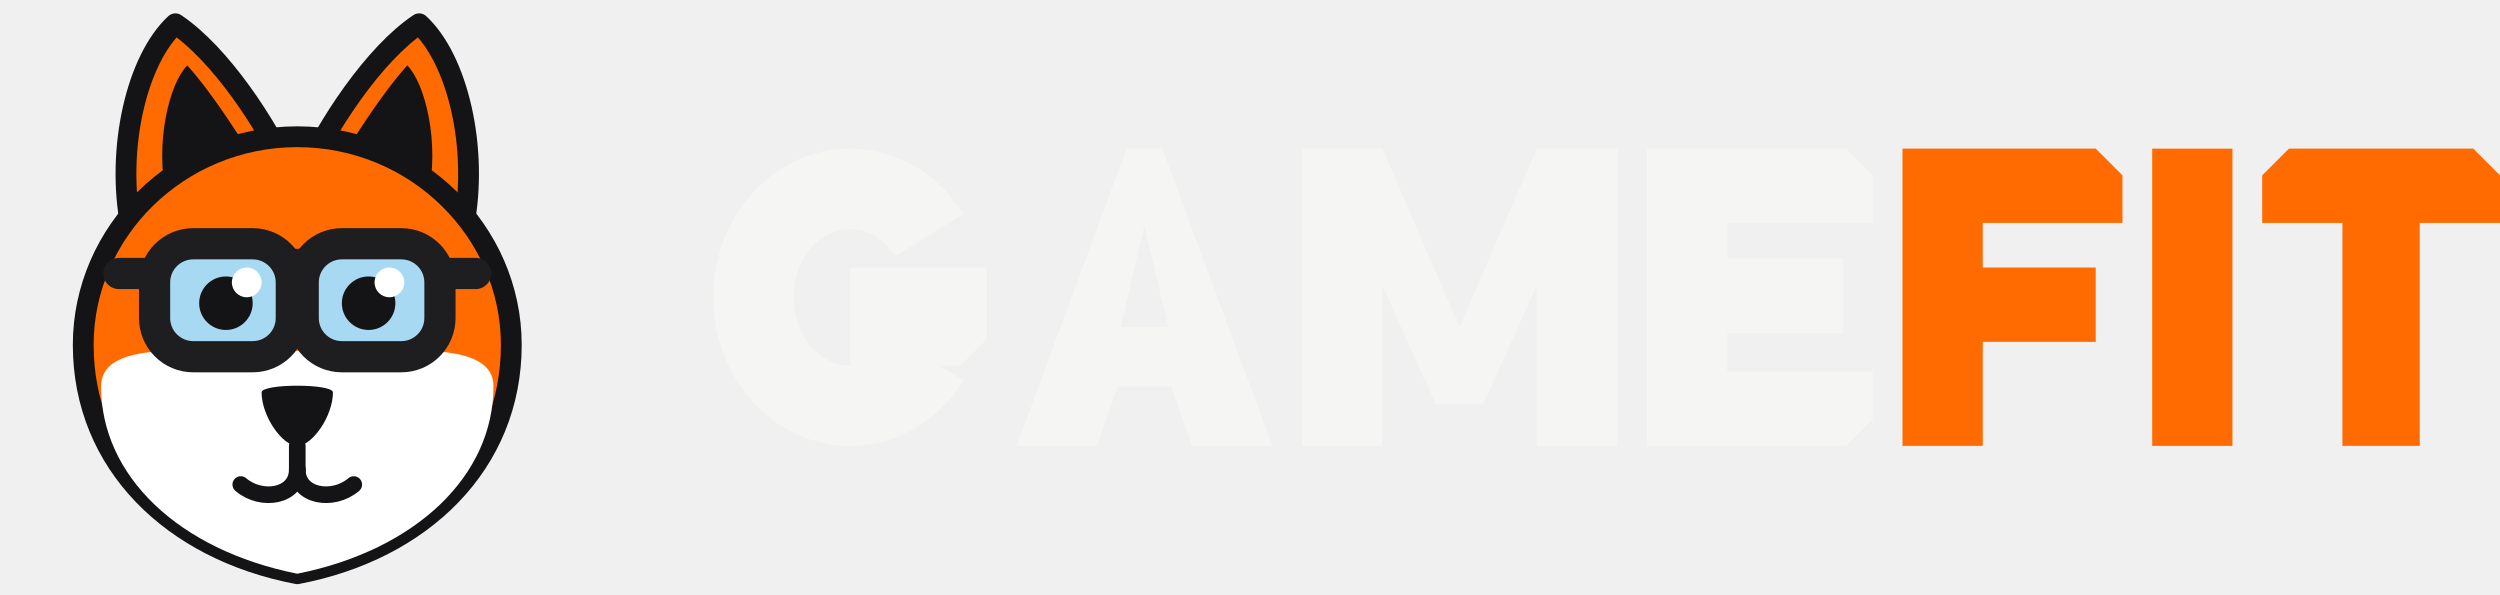
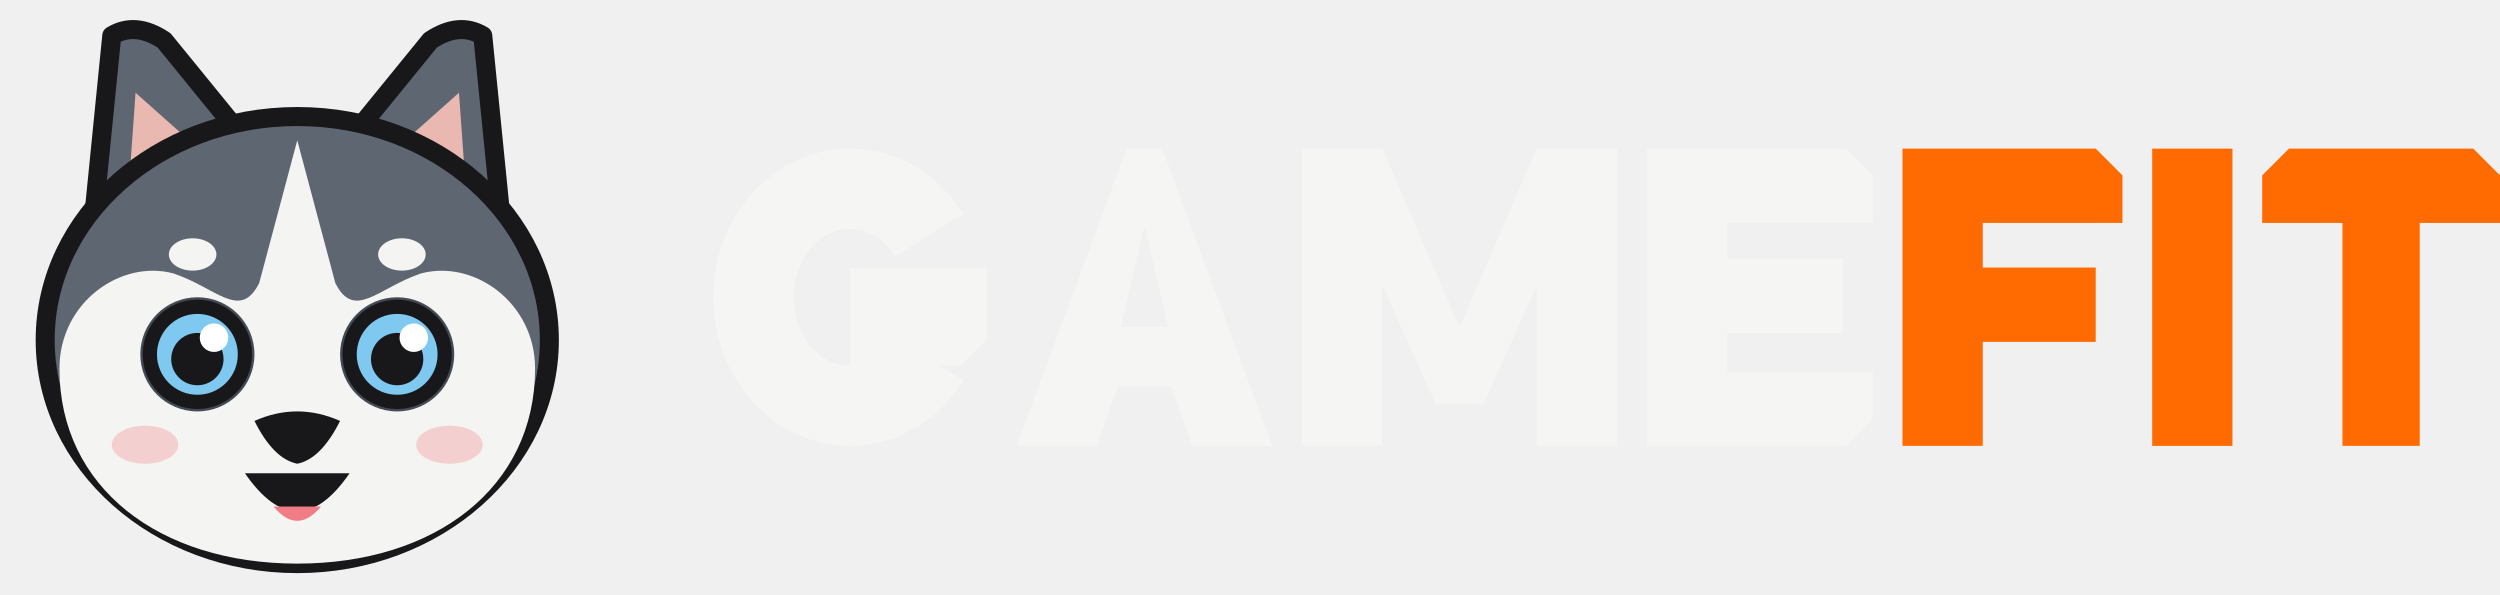
<svg xmlns="http://www.w3.org/2000/svg" viewBox="0 0 841 200" width="841" height="200" role="img" aria-label="GameFit">
-   <g stroke="#141416" stroke-width="7" stroke-linejoin="round" stroke-linecap="round">
-     <path d="M44,76 C39,50 46,20 59,8 C74,18 90,42 98,60 Z" fill="#FF6B00" />
-     <path d="M156,76 C161,50 154,20 141,8 C126,18 110,42 102,60 Z" fill="#FF6B00" />
-     <path d="M56,66 C52,48 57,28 63,22 C72,32 82,48 88,58 Z" fill="#141416" stroke="none" />
-     <path d="M144,66 C148,48 143,28 137,22 C128,32 118,48 112,58 Z" fill="#141416" stroke="none" />
-     <path d="M100,46 C60,46 28,78 28,116 C28,156 58,185 100,193 C142,185 172,156 172,116 C172,78 140,46 100,46 Z" fill="#FF6B00" />
-     <path d="M34,130 C34,121 44,118 60,118 L140,118 C156,118 166,121 166,130 C166,160 140,185 100,193 C60,185 34,160 34,130 Z" fill="#FFFFFF" stroke="none" />
-     <path d="M40,92 L52,92" fill="none" stroke="#1E1E21" stroke-width="10.5" />
-     <path d="M148,92 L160,92" fill="none" stroke="#1E1E21" stroke-width="10.5" />
-     <path d="M97,90 L103,90" fill="none" stroke="#1E1E21" stroke-width="12.6" />
-     <rect x="52" y="82" width="46" height="38" rx="13" fill="#A8D9F2" stroke="#1E1E21" stroke-width="10.5" />
-     <rect x="102" y="82" width="46" height="38" rx="13" fill="#A8D9F2" stroke="#1E1E21" stroke-width="10.5" />
-     <circle cx="76" cy="102" r="9" fill="#141416" stroke="none" />
-     <circle cx="124" cy="102" r="9" fill="#141416" stroke="none" />
-     <circle cx="83" cy="95" r="5" fill="#FFFFFF" stroke="none" />
-     <circle cx="131" cy="95" r="5" fill="#FFFFFF" stroke="none" />
-     <path d="M88,132 C88,129 112,129 112,132 C112,140 105,150 100,150 C95,150 88,140 88,132 Z" fill="#141416" stroke="none" />
-     <path d="M100,150 L100,158" fill="none" stroke="#141416" stroke-width="5.6" />
-     <path d="M100,158 C100,167 88,169 81,163" fill="none" stroke="#141416" stroke-width="5.6" />
-     <path d="M100,158 C100,167 112,169 119,163" fill="none" stroke="#141416" stroke-width="5.6" />
+   <g transform="translate(100 100) scale(1.6) translate(-100 -71)" stroke="#18181B" stroke-width="4" stroke-linejoin="round" stroke-linecap="round">
+     <path d="M56,66 L61,16 Q66,13 72,17 L94,44 Z" fill="#5E6672" />
+     <path d="M144,66 L139,16 Q134,13 128,17 L106,44 Z" fill="#5E6672" />
+     <path d="M64,56 L66,28 L84,44 Z" fill="#E9B8B0" stroke="none" />
+     <path d="M136,56 L134,28 L116,44 Z" fill="#E9B8B0" stroke="none" />
+     <ellipse cx="100" cy="80" rx="53" ry="47" fill="#5E6672" />
+     <path d="M50,86 C50,72 63,63 74,66 C83,69 88,76 92,68 L100,38 L108,68 C112,76 117,69 126,66 C137,63 150,72 150,86 C150,111 129,127 100,127 C71,127 50,111 50,86 Z" fill="#F4F4F2" stroke="none" />
+     <ellipse cx="78" cy="62" rx="5" ry="3.4" fill="#F4F4F2" stroke="none" />
+     <ellipse cx="122" cy="62" rx="5" ry="3.4" fill="#F4F4F2" stroke="none" />
+     <circle cx="79" cy="83" r="12" fill="#434A55" stroke="none" />
+     <circle cx="121" cy="83" r="12" fill="#434A55" stroke="none" />
+     <circle cx="79" cy="83" r="10" fill="#7FC8F0" stroke-width="3" />
+     <circle cx="121" cy="83" r="10" fill="#7FC8F0" stroke-width="3" />
+     <circle cx="79" cy="84" r="5.5" fill="#18181B" stroke="none" />
+     <circle cx="121" cy="84" r="5.5" fill="#18181B" stroke="none" />
+     <circle cx="82.5" cy="79.5" r="3" fill="#FFFFFF" stroke="none" />
+     <circle cx="124.5" cy="79.5" r="3" fill="#FFFFFF" stroke="none" />
+     <ellipse cx="68" cy="102" rx="7" ry="4" fill="#F28C8C" opacity="0.35" stroke="none" />
+     <ellipse cx="132" cy="102" rx="7" ry="4" fill="#F28C8C" opacity="0.35" stroke="none" />
+     <path d="M91,97 Q100,93 109,97 Q105,105 100,106 Q95,105 91,97 Z" fill="#18181B" stroke="none" />
+     <path d="M89,108 Q100,124 111,108 Z" fill="#18181B" stroke="none" />
+     <path d="M95,115 Q100,121 105,115 Z" fill="#F07C86" stroke="none" />
  </g>
  <g transform="translate(240,50)">
    <g transform="translate(0,0)">
      <path d="M72.6,29.1 A32.5,36.5 0 1 0 72.6,70.9" stroke-width="27" stroke-linecap="butt" fill="none" stroke="#F5F5F4" />
      <path d="M46,40 L92,40 L92,64 L83,73 L46,73 Z" fill="#F5F5F4" />
    </g>
    <g transform="translate(102,0)">
      <path d="M37,0 L49,0 L86,100 L59,100 L52,80 L34,80 L27,100 L0,100 Z M43,26 L35,60 L51,60 Z" fill-rule="evenodd" fill="#F5F5F4" />
    </g>
    <g transform="translate(198,0)">
      <path d="M0,100 L0,0 L27,0 L53,60 L79,0 L106,0 L106,100 L79,100 L79,46 L61,86 L45,86 L27,46 L27,100 Z" fill="#F5F5F4" />
    </g>
    <g transform="translate(314,0)">
      <path d="M0,0 L67,0 L76,9 L76,25 L27,25 L27,37 L66,37 L66,62 L27,62 L27,75 L76,75 L76,91 L67,100 L0,100 Z" fill="#F5F5F4" />
    </g>
    <g transform="translate(400,0)">
      <path d="M0,0 L65,0 L74,9 L74,25 L27,25 L27,40 L65,40 L65,65 L27,65 L27,100 L0,100 Z" fill="#FF6B00" />
    </g>
    <g transform="translate(484,0)">
      <path d="M0,0 L27,0 L27,100 L0,100 Z" fill="#FF6B00" />
    </g>
    <g transform="translate(521,0)">
      <path d="M9,0 L71,0 L80,9 L80,25 L53,25 L53,100 L27,100 L27,25 L0,25 L0,9 Z" fill="#FF6B00" />
    </g>
  </g>
</svg>
